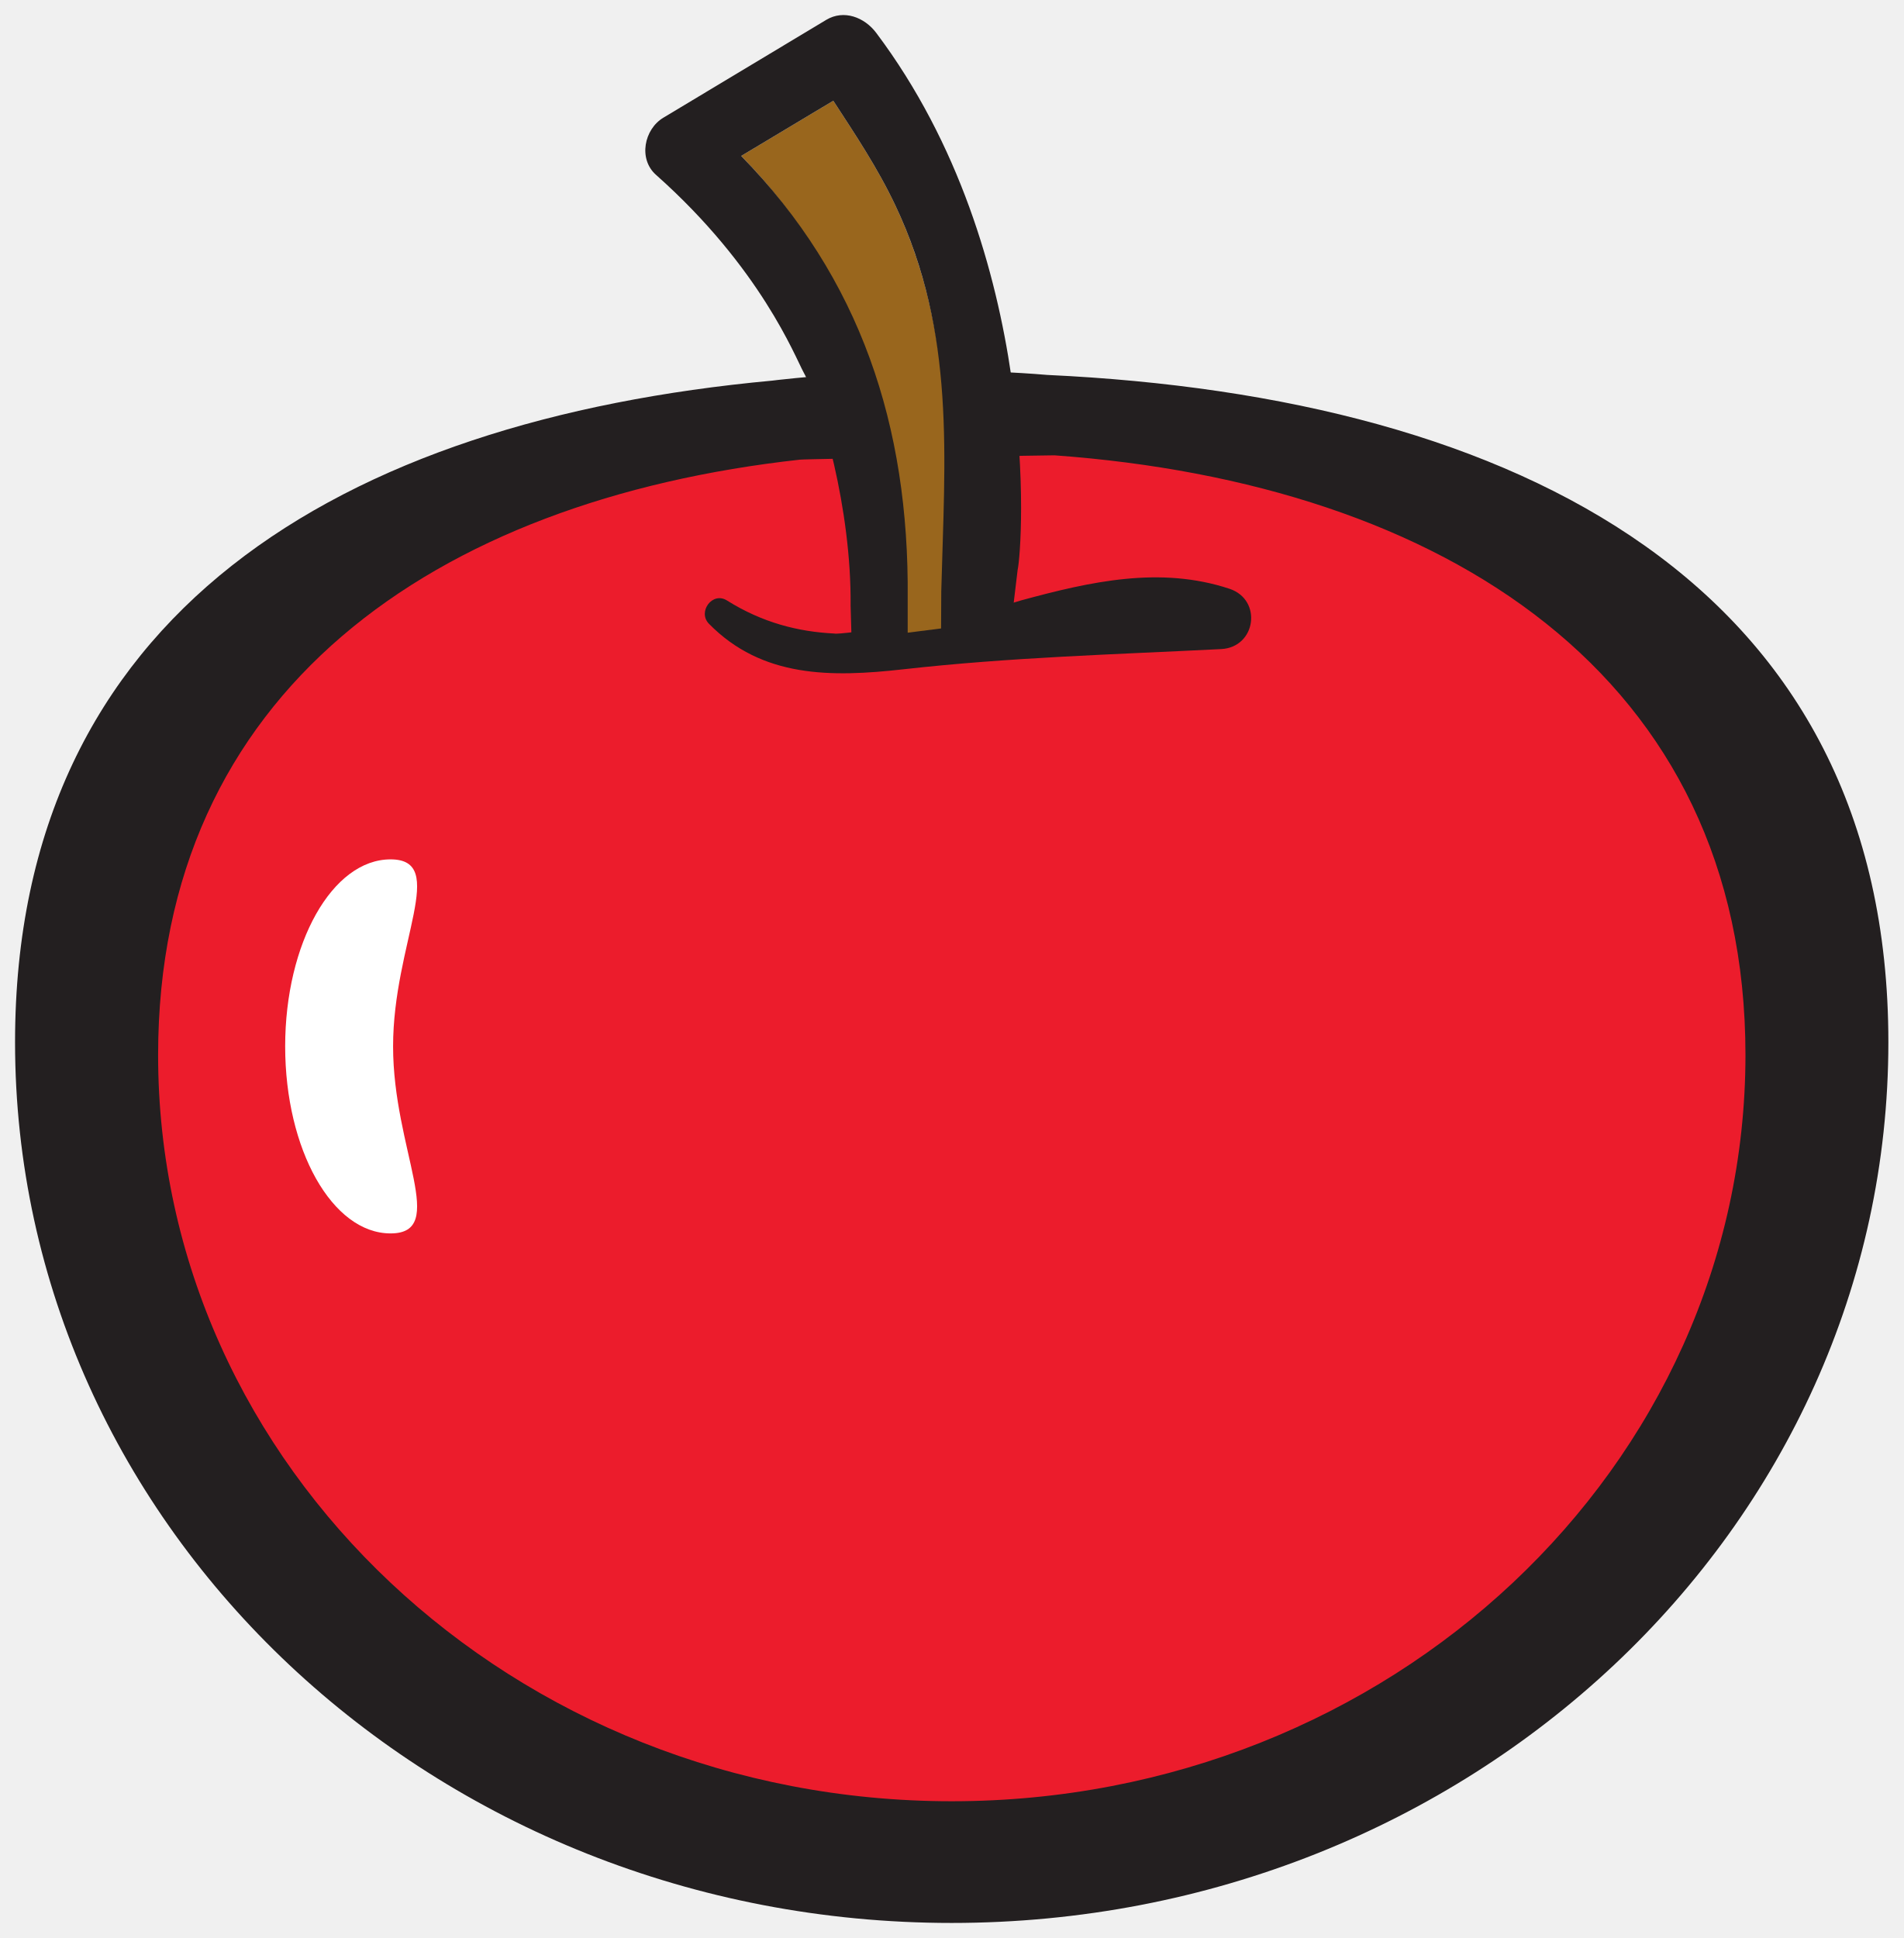
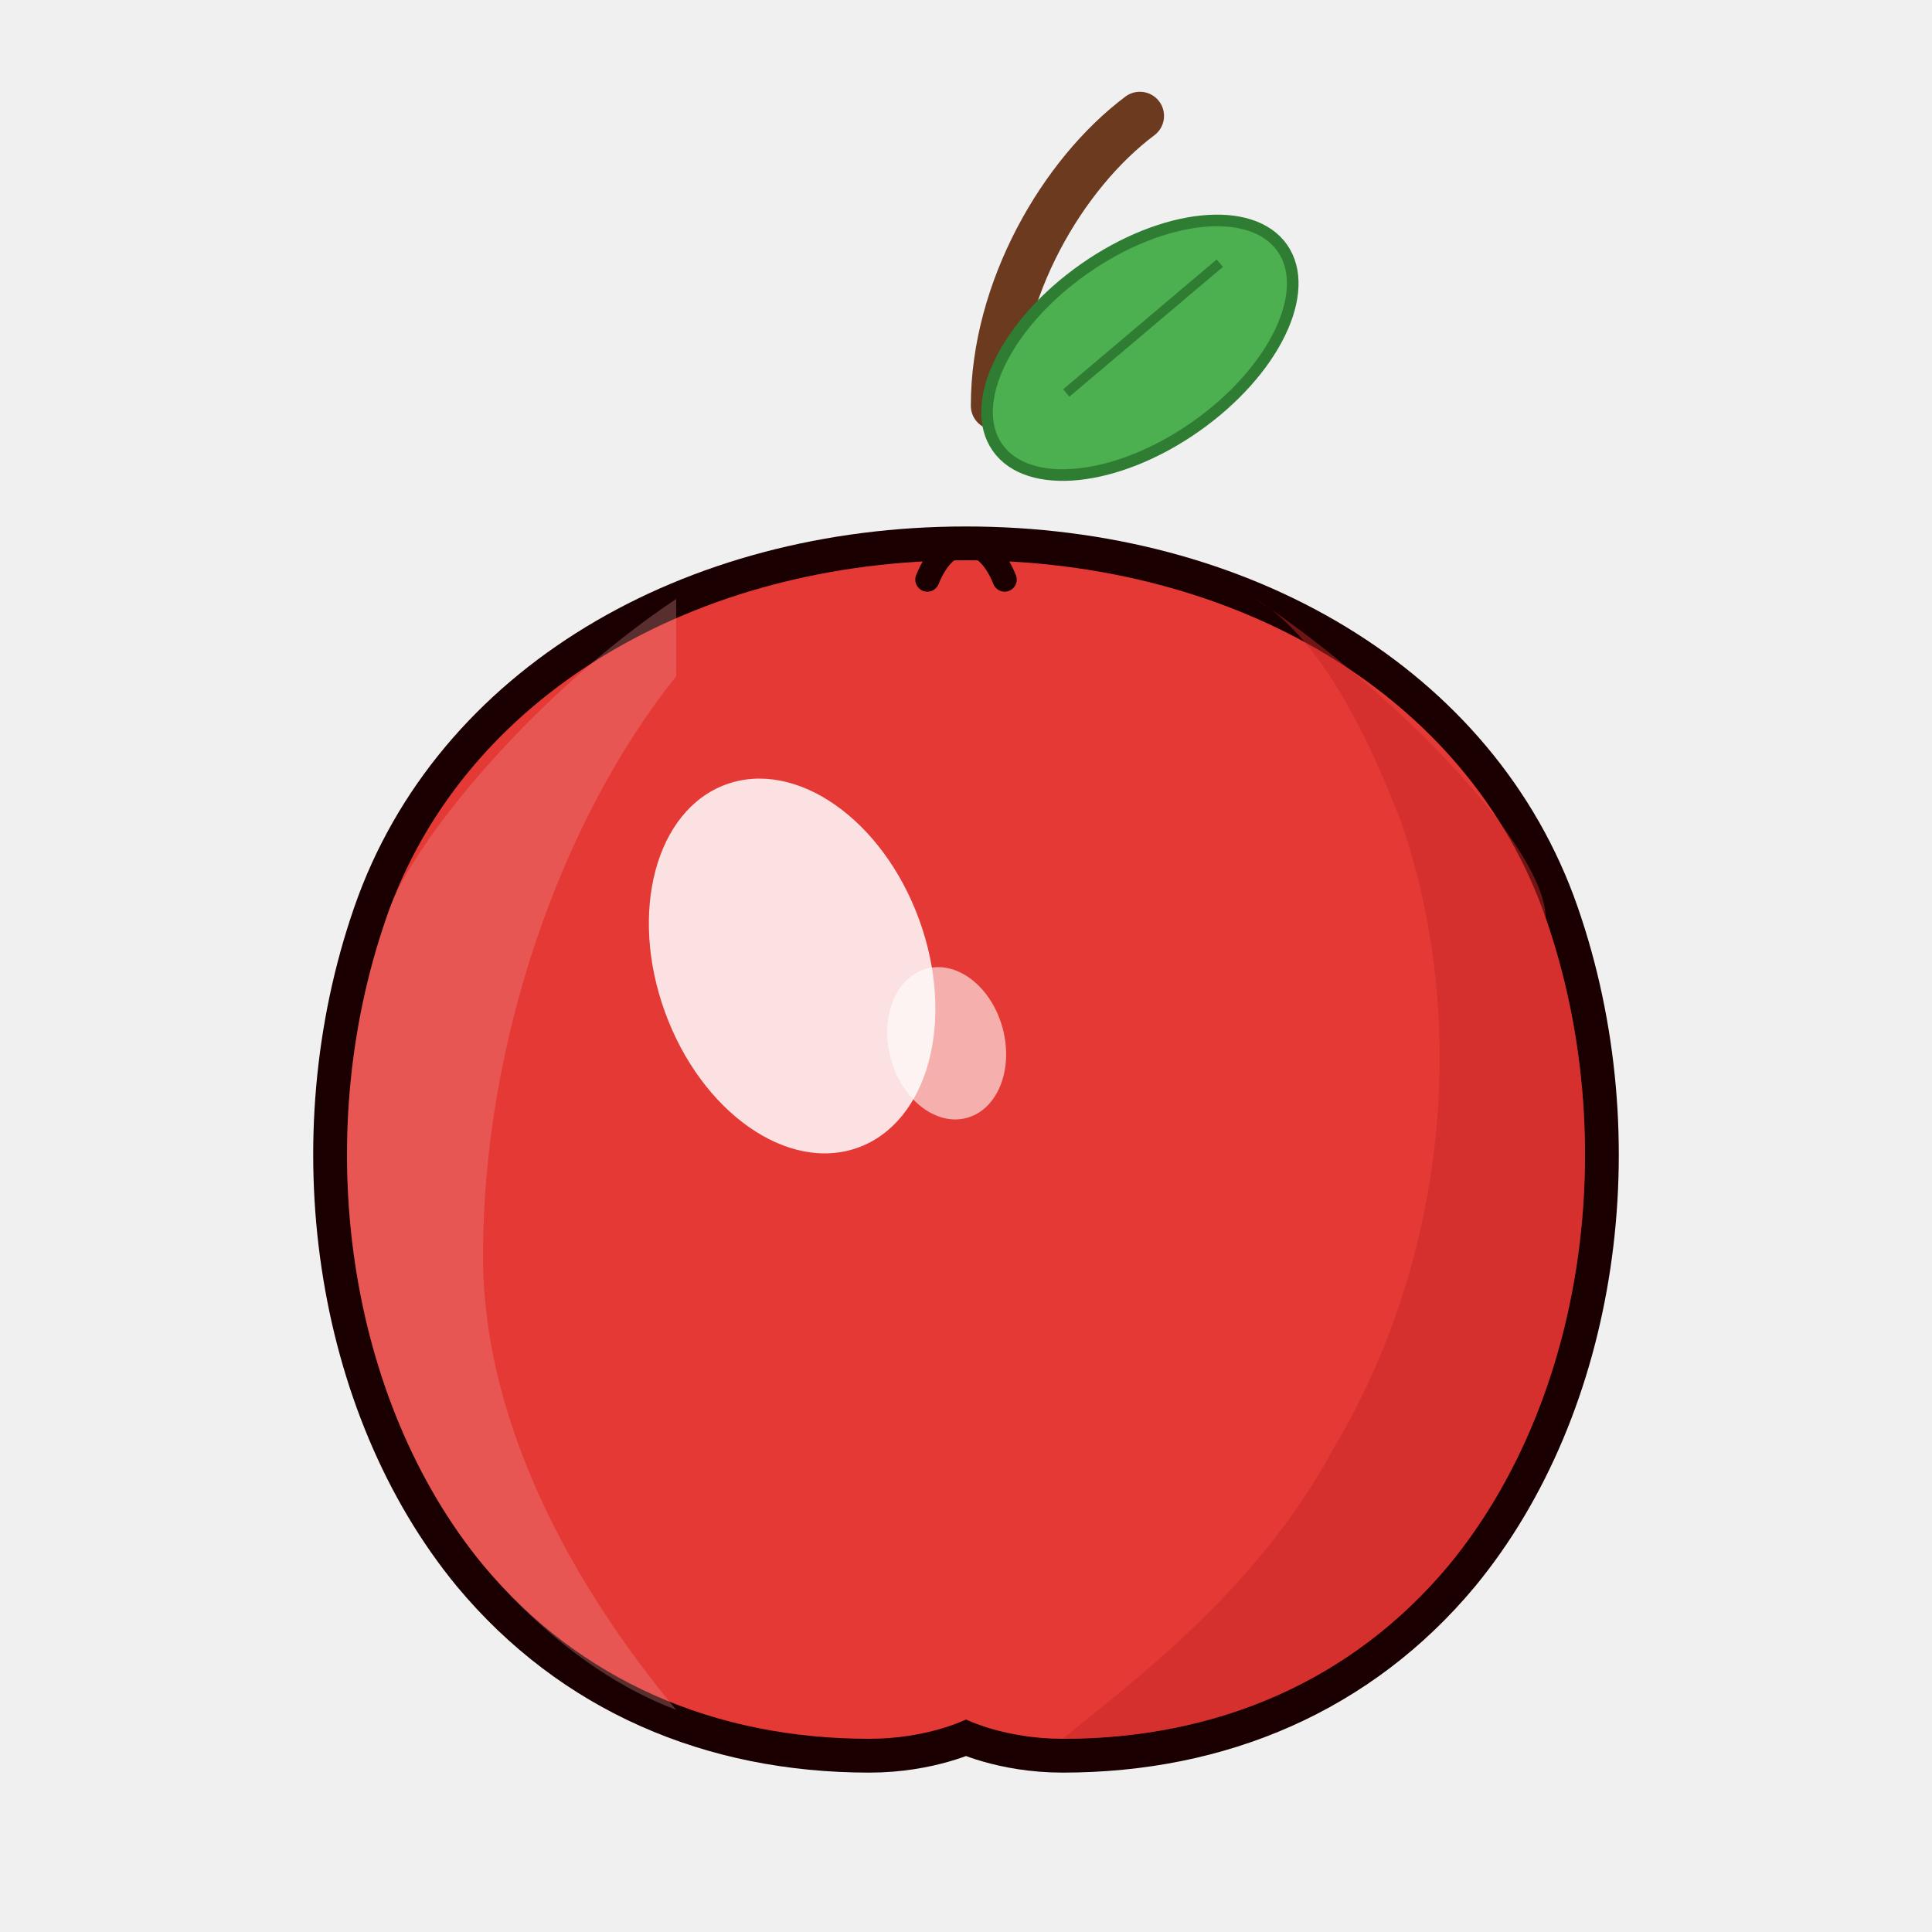
- <svg xmlns="http://www.w3.org/2000/svg" version="1.1" id="apple1" x="0px" y="0px" width="63.216" height="64.368" viewBox="-0.5 -0.493 63.216 64.368" enable-background="new 0 0 62.218 63.375" xml:space="preserve">
-   <g>
-     <g id="Apple">
-       <path id="Fill_1_" fill="#EC1C2C" d="M59.083,34.402c0,14.527-12.525,26.307-27.978,26.307c-15.453,0-27.977-11.775-27.977-26.307    c0-14.527,12.523-21.275,27.977-21.275C46.557,13.126,59.083,19.876,59.083,34.402z" stroke-width="1" />
-       <g id="Outline_1_">
-         <path id="Outline_2_" fill="#231F20" d="M34.285,11.96c-4.608-0.391-9.136,0.189-9.136,0.189C10.821,13.473,0,19.883,0,34.121     c0,16.156,13.928,29.254,31.107,29.254c17.182,0,31.109-13.098,31.109-29.254C62.216,18.977,49.969,12.69,34.285,11.96z      M31.108,59.333c-14.559,0-26.357-11.099-26.357-24.785c0-12.064,9.169-18.433,21.314-19.774c0.249-0.029,8.456-0.144,8.456-0.144     c12.942,0.936,22.949,7.318,22.949,19.92C57.464,48.236,45.666,59.333,31.108,59.333z" stroke-width="1" />
-         <path id="Line" fill="#231F20" d="M40.332,19.062c-2.303-0.761-4.617-0.241-6.929,0.389c-1.916,0.608-6.112,1.162-6.19,1.098     c-1.198-0.058-2.389-0.358-3.571-1.099c-0.48-0.303-0.982,0.378-0.598,0.773c1.768,1.803,4.068,1.782,6.455,1.514     c3.575-0.401,6.993-0.491,10.561-0.672C41.22,21.004,41.433,19.426,40.332,19.062z" stroke-width="1" />
-       </g>
-       <path id="Shine" fill="#FFFFFF" d="M12.555,34.261c0,3.431,1.85,6.212-0.084,6.212c-1.934,0-3.5-2.781-3.5-6.212    c0-3.43,1.566-6.211,3.5-6.211C14.405,28.05,12.555,30.832,12.555,34.261z" stroke-width="1" />
-     </g>
-     <g id="Stem">
-       <path id="Fill" fill="#99661D" d="M29.515,20.766c0.371-0.066,0.973-0.13,1.348-0.219c0.062-4.827,0.538-9.648-1.624-14.212    c-0.592-1.253-1.33-2.354-2.064-3.482c-1.02,0.611-2.038,1.223-3.059,1.833C28.31,8.982,29.773,14.618,29.515,20.766z" stroke-width="1" />
-       <path id="Outline" fill="#231F20" d="M28.602,0.6c-0.393-0.523-1.078-0.782-1.658-0.435c-1.805,1.084-3.607,2.168-5.414,3.252    c-0.637,0.383-0.838,1.371-0.242,1.898c3.477,3.091,4.617,6.041,4.9,6.557c0.592,1.081,1.592,4.534,1.562,7.749l0.046,1.609    c1.479,0.562,5.25-0.562,5.25-0.562c0.021-0.354,0.251-2.23,0.251-2.23C33.466,17.677,34.13,7.958,28.602,0.6z M30.755,20.38    l-1.109,0.141v-1.152c0.05-5.714-1.568-10.625-5.53-14.683c1.021-0.61,2.039-1.222,3.059-1.833    c0.734,1.128,1.472,2.229,2.064,3.482c2.012,4.247,1.634,8.375,1.522,12.817L30.755,20.38z" stroke-width="1" />
-     </g>
-   </g>
+ <svg xmlns="http://www.w3.org/2000/svg" viewBox="0 0 200 200" width="200" height="200">
+   <path d="M103 42 C103 30 110 18 118 12" stroke="#6B3A1F" stroke-width="5" stroke-linecap="round" fill="none" />
+   <ellipse cx="118" cy="36" rx="18" ry="10" fill="#4CAF50" transform="rotate(-35 118 36)" />
+   <ellipse cx="118" cy="36" rx="18" ry="10" fill="none" stroke="#2E7D32" stroke-width="1.2" transform="rotate(-35 118 36)" />
+   <line x1="110" y1="40" x2="127" y2="28" stroke="#2E7D32" stroke-width="1" transform="rotate(-5 118 36)" />
+   <path d="     M100 58     C72 58 48 72 40 95     C32 118 36 145 50 162     C60 174 74 180 90 180     C96 180 100 178 100 178     C100 178 104 180 110 180     C126 180 140 174 150 162     C164 145 168 118 160 95     C152 72 128 58 100 58 Z   " fill="#1a0000" stroke="#1a0000" stroke-width="7" stroke-linejoin="round" />
+   <path d="     M100 58     C72 58 48 72 40 95     C32 118 36 145 50 162     C60 174 74 180 90 180     C96 180 100 178 100 178     C100 178 104 180 110 180     C126 180 140 174 150 162     C164 145 168 118 160 95     C152 72 128 58 100 58 Z   " fill="#E53935" />
+   <path d="     M130 62     C145 72 160 88 160 95     C168 118 164 145 150 162     C140 174 126 180 110 180     C116 175 130 165 138 150     C150 130 152 105 145 85     C140 72 135 65 130 62 Z   " fill="#C62828" opacity="0.5" />
+   <path d="     M70 62     C55 72 42 88 40 95     C32 118 36 145 50 162     C55 168 62 174 70 177     C60 165 50 148 50 130     C50 108 58 85 70 70 Z   " fill="#EF9A9A" opacity="0.3" />
+   <ellipse cx="82" cy="100" rx="14" ry="20" fill="white" opacity="0.85" transform="rotate(-20 82 100)" />
+   <ellipse cx="98" cy="108" rx="6" ry="8" fill="white" opacity="0.6" transform="rotate(-15 98 108)" />
+   <path d="M96 60 C98 55 102 55 104 60" stroke="#1a0000" stroke-width="2.5" fill="none" stroke-linecap="round" />
</svg>
